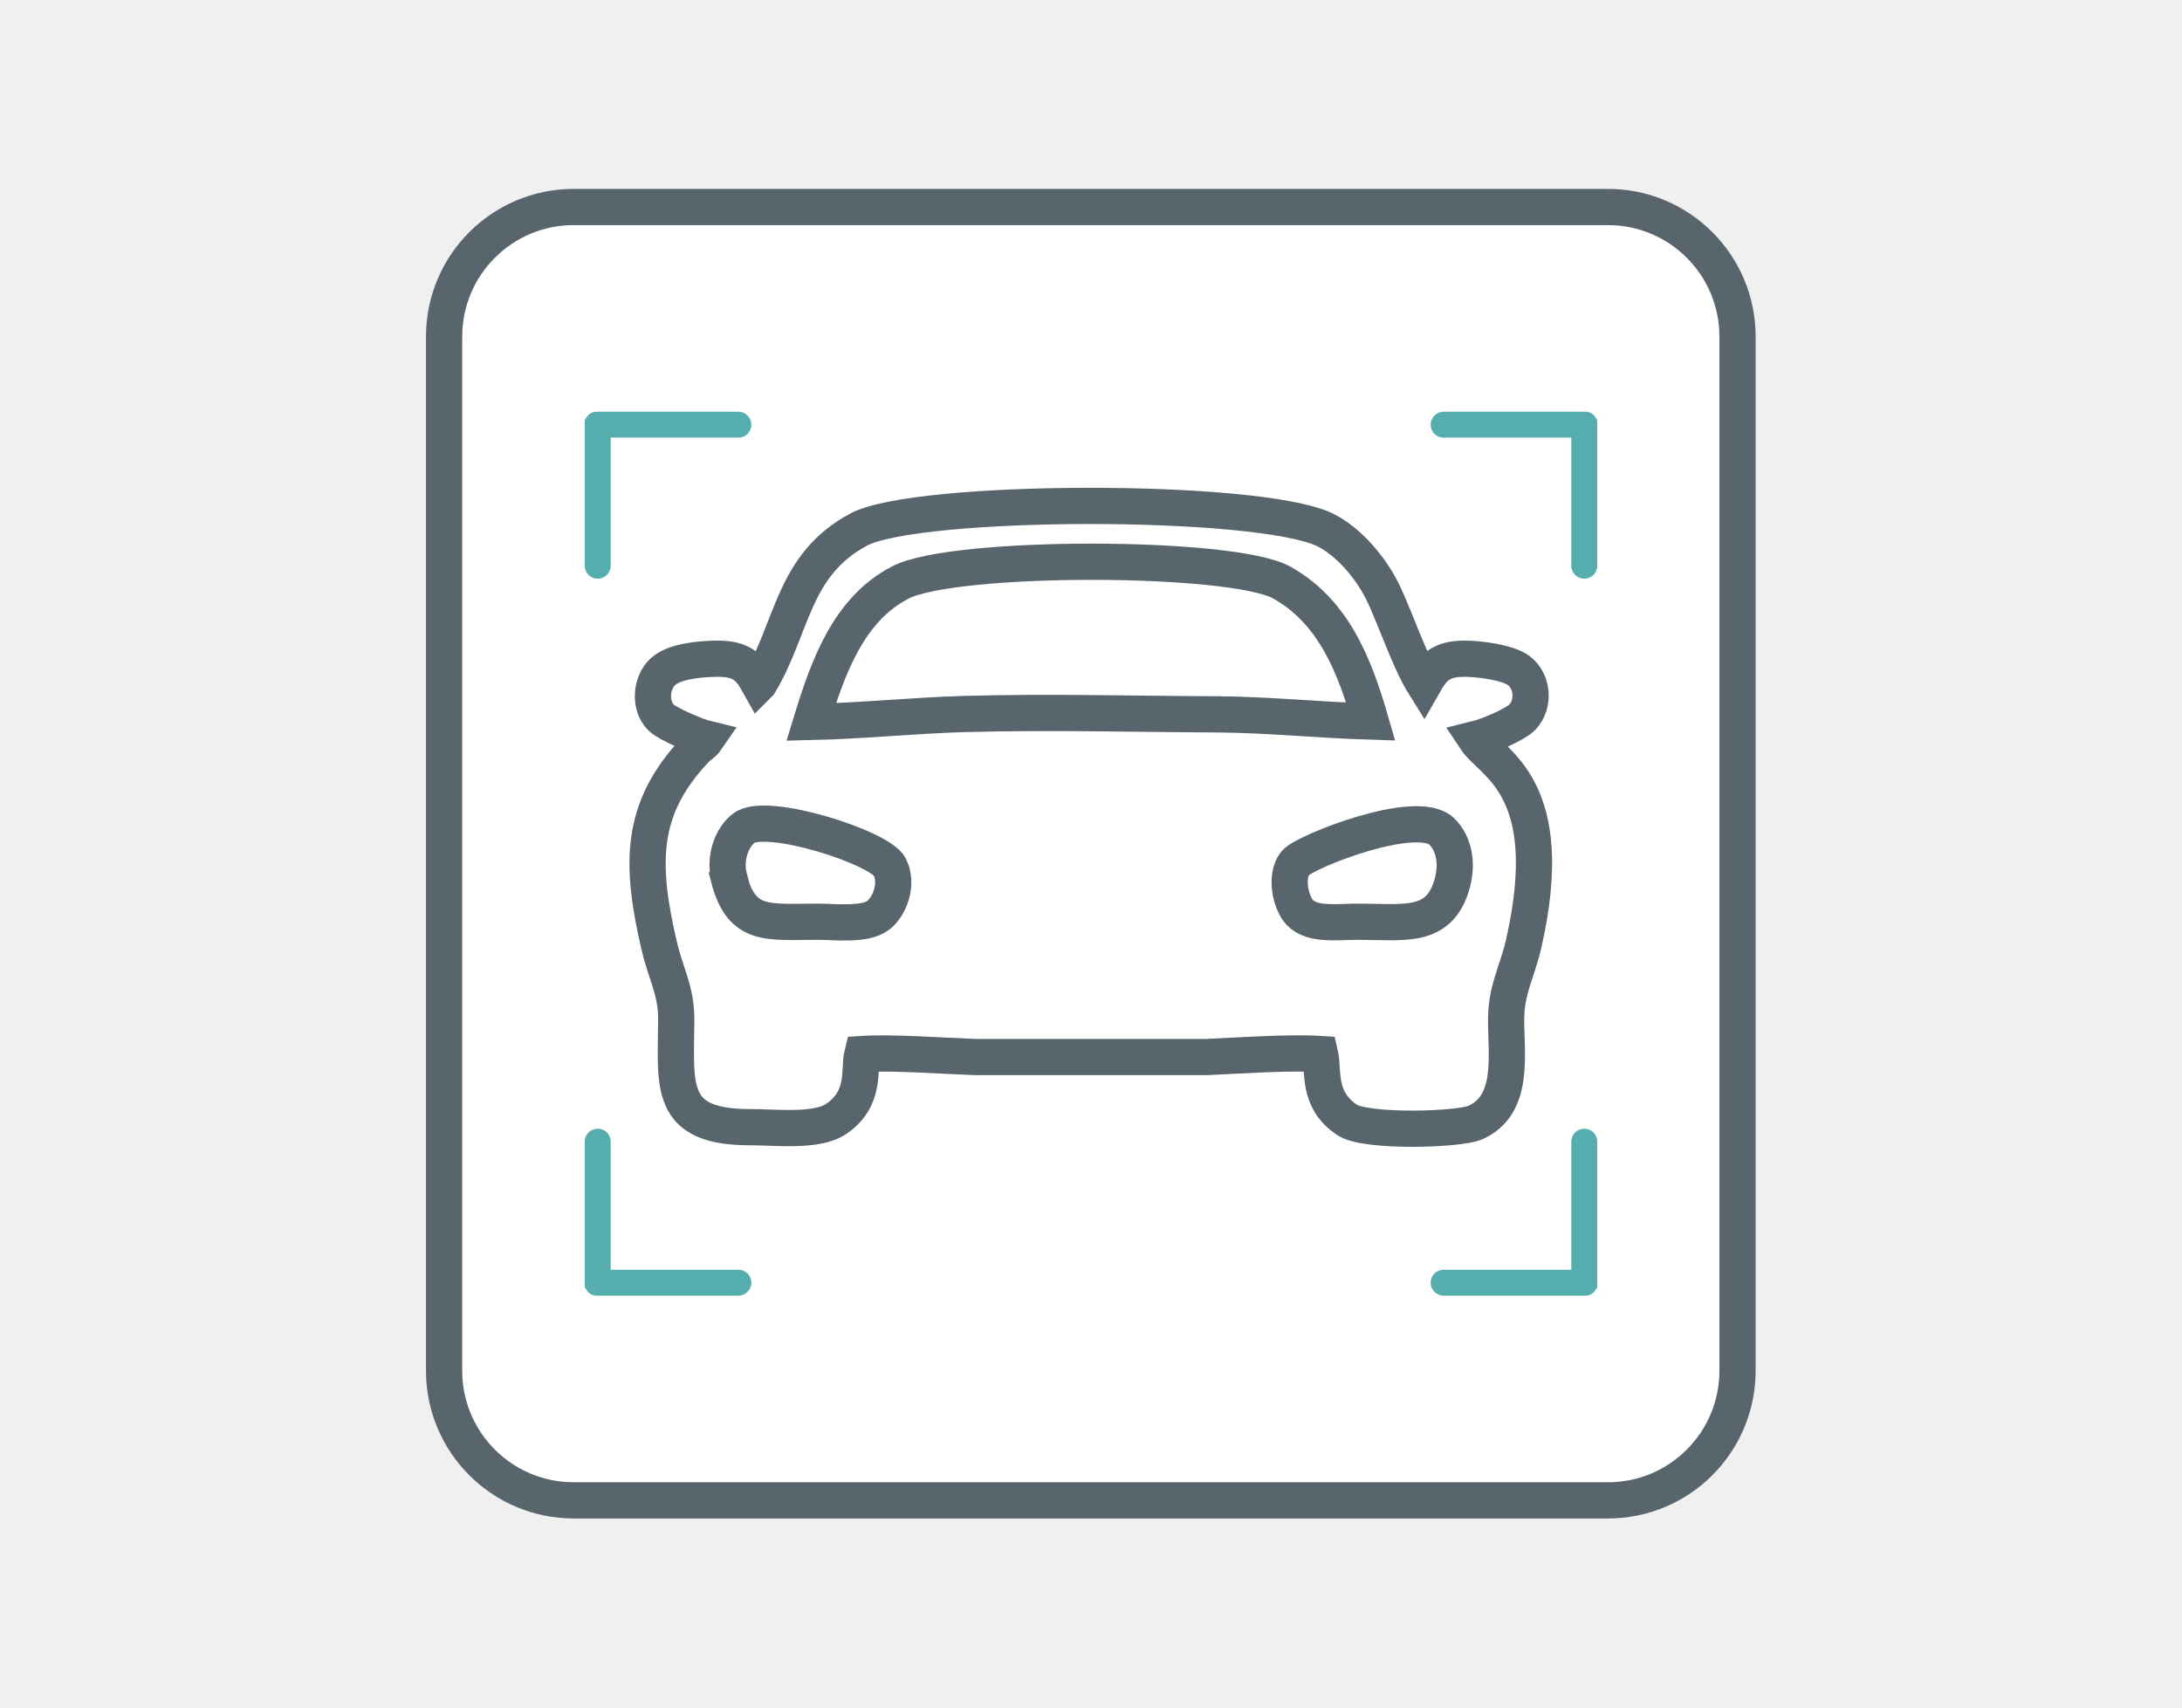
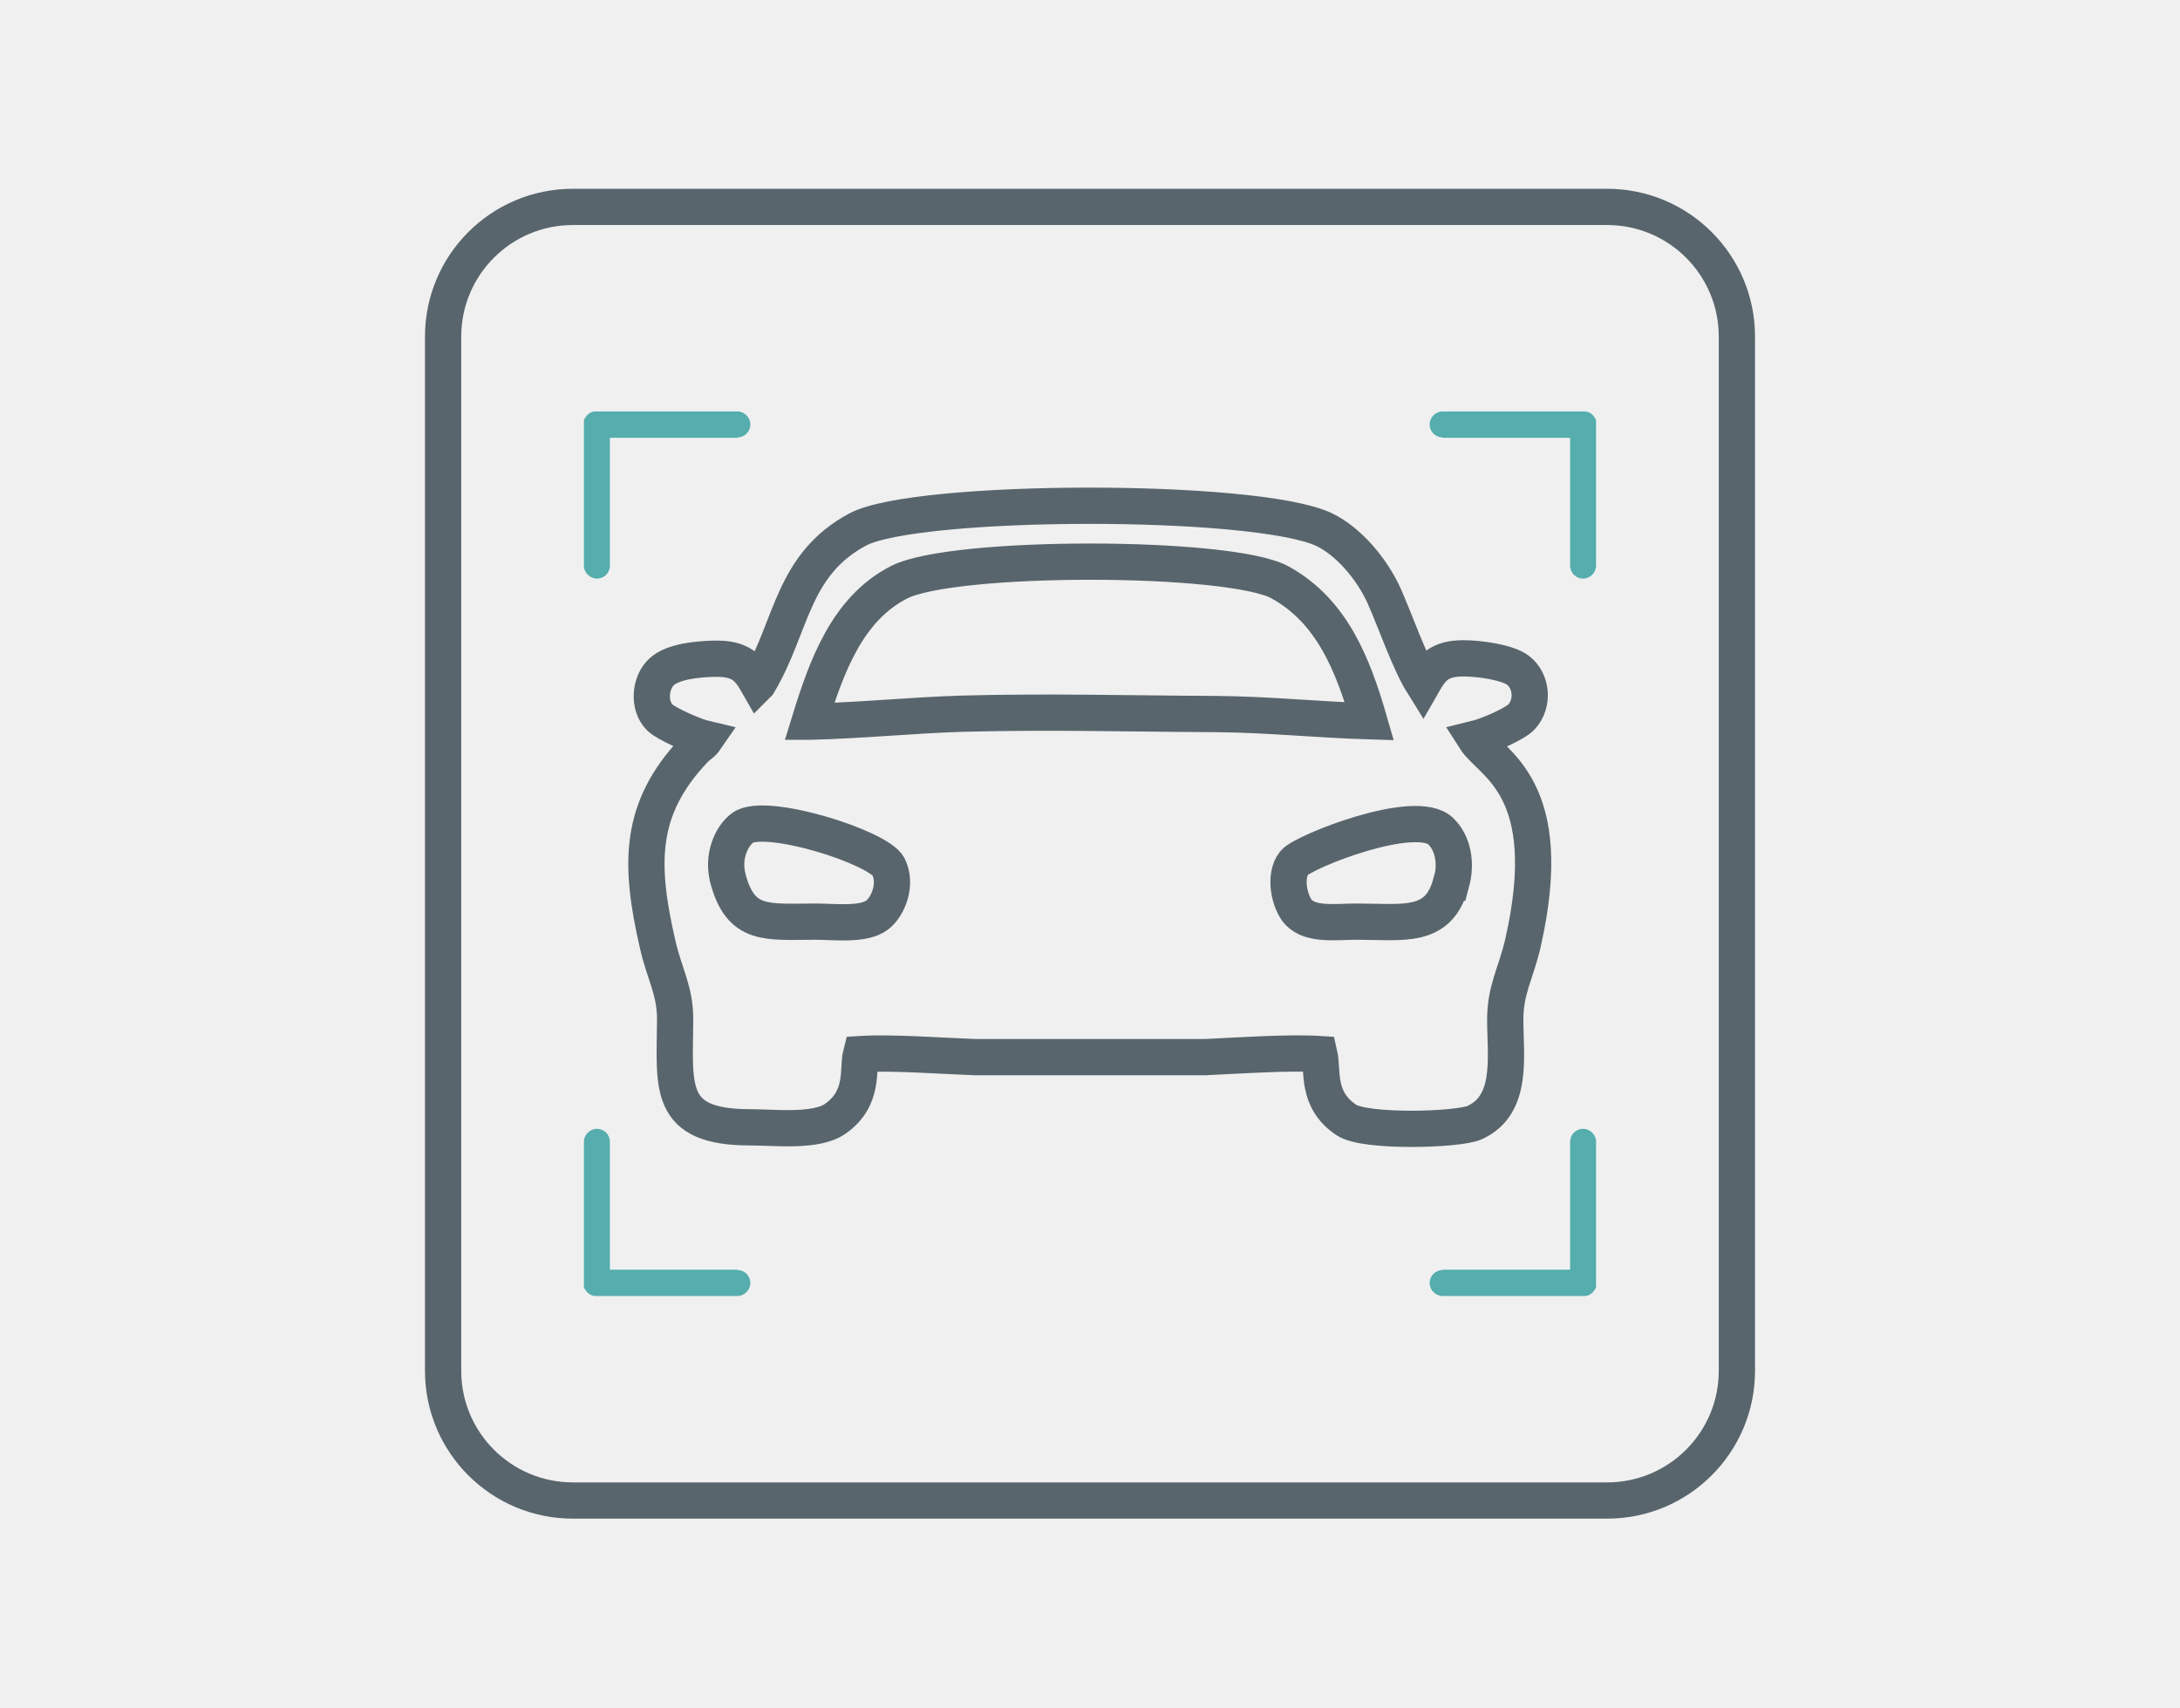
- <svg xmlns="http://www.w3.org/2000/svg" xml:space="preserve" width="60.063mm" height="47mm" version="1.1" style="shape-rendering:geometricPrecision; text-rendering:geometricPrecision; image-rendering:optimizeQuality; fill-rule:evenodd; clip-rule:evenodd" viewBox="0 0 57.24 44.79">
+ <svg xmlns="http://www.w3.org/2000/svg" xml:space="preserve" width="60mm" height="47mm" version="1.1" style="shape-rendering:geometricPrecision; text-rendering:geometricPrecision; image-rendering:optimizeQuality; fill-rule:evenodd; clip-rule:evenodd" viewBox="0 0 57.12 44.74">
  <defs>
    <style type="text/css">
   
    .str0 {stroke:#59656C;stroke-width:0.95;stroke-miterlimit:22.926}
-     .fil1 {fill:none}
-     .fil2 {fill:#55ADAD}
-     .fil0 {fill:white}
+     .fil0 {fill:none}
+     .fil1 {fill:#55ADAD}
   
  </style>
  </defs>
  <g id="Слой_x0020_1">
-     <g id="_1632686848">
-       <rect class="fil0 str0" x="11.65" y="5.43" width="33.93" height="33.93" rx="3.4" ry="3.4" />
+     <g id="_1610477072">
+       <rect class="fil0 str0" x="11.61" y="5.42" width="33.9" height="33.9" rx="3.4" ry="3.4" />
      <g>
-         <path class="fil1 str0" d="M19.91 17.94c-0.25,-0.45 -0.46,-0.67 -1.13,-0.66 -0.46,0.01 -1.09,0.07 -1.39,0.34 -0.31,0.28 -0.37,0.9 -0.04,1.21 0.17,0.16 0.9,0.48 1.19,0.55 -0.11,0.16 -0.14,0.12 -0.32,0.31 -1.43,1.53 -1.43,2.96 -0.93,5.11 0.17,0.74 0.45,1.17 0.45,1.94 -0.01,1.76 -0.23,2.84 1.97,2.83 0.66,-0 1.72,0.13 2.23,-0.22 0.79,-0.54 0.58,-1.31 0.68,-1.7 0.79,-0.05 2.13,0.05 2.97,0.08l6.07 0c0.84,-0.04 2.17,-0.13 2.97,-0.08 0.1,0.43 -0.09,1.2 0.71,1.73 0.5,0.33 2.92,0.26 3.36,0.07 1.03,-0.46 0.81,-1.74 0.81,-2.7 -0,-0.79 0.28,-1.22 0.46,-1.99 0.94,-4.13 -0.83,-4.72 -1.26,-5.37 0.33,-0.08 1.05,-0.39 1.23,-0.58 0.32,-0.35 0.27,-0.94 -0.1,-1.22 -0.28,-0.21 -1.02,-0.31 -1.42,-0.31 -0.64,0 -0.83,0.24 -1.07,0.66 -0.35,-0.56 -0.71,-1.61 -1.02,-2.29 -0.33,-0.73 -0.95,-1.45 -1.59,-1.76 -1.82,-0.84 -10.68,-0.81 -12.21,0 -1.74,0.93 -1.72,2.55 -2.61,4.04zm18.19 5.22c0.14,-0.52 0.04,-1.03 -0.27,-1.34 -0.64,-0.66 -3.62,0.53 -3.85,0.82 -0.28,0.35 -0.12,1.05 0.12,1.3 0.33,0.34 0.97,0.24 1.52,0.24 1.23,-0 2.15,0.2 2.48,-1.02zm-18.98 -0.12c0.34,1.29 1.02,1.14 2.32,1.14 0.48,0 1.25,0.1 1.6,-0.17 0.29,-0.22 0.53,-0.81 0.3,-1.27 -0.26,-0.51 -3.23,-1.46 -3.82,-1.02 -0.31,0.23 -0.53,0.77 -0.39,1.31zm2.16 -4.1c1.34,-0.03 2.67,-0.17 4.03,-0.21 2.3,-0.06 4.34,-0 6.63,0.01 1.35,0.01 2.68,0.15 4.02,0.19 -0.43,-1.49 -0.98,-2.89 -2.34,-3.65 -1.3,-0.72 -8.6,-0.73 -10,-0 -1.36,0.7 -1.9,2.22 -2.34,3.66z" />
+         <path class="fil0 str0" d="M19.86 17.92c-0.25,-0.44 -0.46,-0.67 -1.13,-0.66 -0.46,0.01 -1.09,0.07 -1.39,0.34 -0.31,0.28 -0.37,0.9 -0.04,1.21 0.17,0.16 0.89,0.48 1.19,0.55 -0.11,0.16 -0.14,0.12 -0.32,0.31 -1.43,1.53 -1.43,2.96 -0.93,5.11 0.17,0.74 0.45,1.17 0.45,1.93 -0.01,1.76 -0.23,2.83 1.96,2.83 0.66,-0 1.72,0.13 2.23,-0.22 0.78,-0.54 0.58,-1.31 0.68,-1.7 0.79,-0.05 2.13,0.05 2.97,0.08l6.07 0c0.84,-0.04 2.17,-0.13 2.97,-0.08 0.1,0.43 -0.09,1.2 0.71,1.73 0.5,0.33 2.91,0.26 3.35,0.07 1.03,-0.46 0.81,-1.74 0.81,-2.7 -0,-0.79 0.28,-1.22 0.46,-1.99 0.94,-4.12 -0.83,-4.71 -1.25,-5.37 0.33,-0.08 1.05,-0.39 1.22,-0.58 0.32,-0.35 0.27,-0.94 -0.1,-1.22 -0.28,-0.21 -1.02,-0.31 -1.42,-0.31 -0.64,0 -0.83,0.24 -1.07,0.66 -0.35,-0.56 -0.71,-1.61 -1.01,-2.29 -0.33,-0.73 -0.95,-1.45 -1.59,-1.75 -1.82,-0.84 -10.66,-0.81 -12.2,0 -1.74,0.93 -1.72,2.55 -2.61,4.04zm18.17 5.21c0.14,-0.52 0.04,-1.03 -0.27,-1.34 -0.64,-0.66 -3.62,0.53 -3.85,0.82 -0.28,0.35 -0.12,1.05 0.12,1.3 0.33,0.34 0.97,0.24 1.52,0.24 1.23,-0 2.15,0.2 2.47,-1.02zm-18.96 -0.12c0.34,1.28 1.02,1.14 2.31,1.14 0.48,0 1.24,0.1 1.6,-0.17 0.29,-0.22 0.53,-0.81 0.3,-1.27 -0.26,-0.51 -3.23,-1.45 -3.82,-1.02 -0.31,0.23 -0.53,0.77 -0.39,1.31zm2.15 -4.1c1.33,-0.03 2.67,-0.17 4.02,-0.21 2.3,-0.06 4.34,-0 6.62,0.01 1.35,0.01 2.68,0.15 4.02,0.19 -0.43,-1.49 -0.98,-2.89 -2.34,-3.64 -1.3,-0.72 -8.59,-0.73 -9.99,-0 -1.36,0.7 -1.9,2.22 -2.34,3.65z" />
        <g>
-           <path class="fil2" d="M37.86 33.31l3.36 0 0 -3.36c0,-0.19 0.15,-0.34 0.34,-0.34l0 0c0.19,0 0.34,0.15 0.34,0.34l0 3.69 0 0 -0 0.01 -0 0.01 -0 0.01 -0 0.01 -0 0.01 -0 0.01 -0 0.01 -0 0.01 -0 0.01c-0,0.01 -0,0.01 -0,0.02l-0 0.01c-0,0.01 -0.01,0.02 -0.01,0.02l-0 0.01c-0,0.01 -0,0.01 -0.01,0.01 -0,0.01 -0.01,0.02 -0.02,0.03 -0.05,0.09 -0.14,0.15 -0.25,0.16l-0.01 0c-0.01,0 -0.01,0 -0.02,0l-0.01 0 -0.01 0 -3.69 0c-0.18,0 -0.34,-0.15 -0.34,-0.34l0 0c0,-0.19 0.15,-0.34 0.34,-0.34z" />
-           <path class="fil2" d="M37.86 11.48l3.36 0 0 3.36c0,0.19 0.15,0.34 0.34,0.34l0 0c0.19,0 0.34,-0.15 0.34,-0.34l0 -3.69 0 0 -0 -0.01 -0 -0.01 -0 -0.01 -0 -0.01 -0 -0.01 -0 -0.01 -0 -0.01 -0 -0.01 -0 -0.01c-0,-0.01 -0,-0.01 -0,-0.02l-0 -0.01c-0,-0.01 -0.01,-0.02 -0.01,-0.02l-0 -0.01c-0,-0.01 -0,-0.01 -0.01,-0.01 -0,-0.01 -0.01,-0.02 -0.02,-0.03 -0.05,-0.09 -0.14,-0.15 -0.25,-0.16l-0.01 -0c-0.01,-0 -0.01,-0 -0.02,-0l-0.01 -0 -0.01 -0 -3.69 0c-0.18,0 -0.34,0.15 -0.34,0.34l0 0c0,0.19 0.15,0.34 0.34,0.34z" />
-           <path class="fil2" d="M19.38 33.31l-3.36 0 0 -3.36c0,-0.19 -0.15,-0.34 -0.34,-0.34l0 0c-0.19,0 -0.34,0.15 -0.34,0.34l0 3.69 0 0 0 0.01 0 0.01 0 0.01 0 0.01 0 0.01 0 0.01 0 0.01 0 0.01 0 0.01c0,0.01 0,0.01 0,0.02l0 0.01c0,0.01 0.01,0.02 0.01,0.02l0 0.01c0,0.01 0,0.01 0.01,0.01 0,0.01 0.01,0.02 0.02,0.03 0.05,0.09 0.14,0.15 0.25,0.16l0.01 0c0.01,0 0.01,0 0.02,0l0.01 0 0.01 0 3.69 0c0.18,0 0.34,-0.15 0.34,-0.34l0 0c0,-0.19 -0.15,-0.34 -0.34,-0.34z" />
-           <path class="fil2" d="M19.38 11.48l-3.36 0 0 3.36c0,0.19 -0.15,0.34 -0.34,0.34l0 0c-0.19,0 -0.34,-0.15 -0.34,-0.34l0 -3.69 0 0 0 -0.01 0 -0.01 0 -0.01 0 -0.01 0 -0.01 0 -0.01 0 -0.01 0 -0.01 0 -0.01c0,-0.01 0,-0.01 0,-0.02l0 -0.01c0,-0.01 0.01,-0.02 0.01,-0.02l0 -0.01c0,-0.01 0,-0.01 0.01,-0.01 0,-0.01 0.01,-0.02 0.02,-0.03 0.05,-0.09 0.14,-0.15 0.25,-0.16l0.01 -0c0.01,-0 0.01,-0 0.02,-0l0.01 -0 0.01 -0 3.69 0c0.18,0 0.34,0.15 0.34,0.34l0 0c0,0.19 -0.15,0.34 -0.34,0.34z" />
+           <path class="fil1" d="M37.79 33.27l3.35 0 0 -3.35c0,-0.19 0.15,-0.34 0.34,-0.34l0 0c0.18,0 0.34,0.15 0.34,0.34l0 3.69 0 0 -0 0.01 -0 0.01 -0 0.01 -0 0.01 -0 0.01 -0 0.01 -0 0.01 -0 0.01 -0 0.01c-0,0.01 -0,0.01 -0,0.02l-0 0.01c-0,0.01 -0.01,0.02 -0.01,0.02l-0 0.01c-0,0.01 -0,0.01 -0.01,0.01 -0,0.01 -0.01,0.02 -0.02,0.03 -0.05,0.09 -0.14,0.15 -0.24,0.16l-0.01 0c-0.01,0 -0.01,0 -0.02,0l-0.01 0 -0.01 0 -3.69 0c-0.18,0 -0.34,-0.15 -0.34,-0.34l0 0c0,-0.19 0.15,-0.34 0.34,-0.34z" />
+           <path class="fil1" d="M37.79 11.47l3.35 0 0 3.35c0,0.19 0.15,0.34 0.34,0.34l0 0c0.18,0 0.34,-0.15 0.34,-0.34l0 -3.69 0 0 -0 -0.01 -0 -0.01 -0 -0.01 -0 -0.01 -0 -0.01 -0 -0.01 -0 -0.01 -0 -0.01 -0 -0.01c-0,-0.01 -0,-0.01 -0,-0.02l-0 -0.01c-0,-0.01 -0.01,-0.02 -0.01,-0.02l-0 -0.01c-0,-0.01 -0,-0.01 -0.01,-0.01 -0,-0.01 -0.01,-0.02 -0.02,-0.03 -0.05,-0.09 -0.14,-0.15 -0.24,-0.16l-0.01 -0c-0.01,-0 -0.01,-0 -0.02,-0l-0.01 -0 -0.01 -0 -3.69 0c-0.18,0 -0.34,0.15 -0.34,0.34l0 0c0,0.19 0.15,0.34 0.34,0.34z" />
+           <path class="fil1" d="M19.33 33.27l-3.35 0 0 -3.35c0,-0.19 -0.15,-0.34 -0.34,-0.34l0 0c-0.18,0 -0.34,0.15 -0.34,0.34l0 3.69 0 0 0 0.01 0 0.01 0 0.01 0 0.01 0 0.01 0 0.01 0 0.01 0 0.01 0 0.01c0,0.01 0,0.01 0,0.02l0 0.01c0,0.01 0.01,0.02 0.01,0.02l0 0.01c0,0.01 0,0.01 0.01,0.01 0,0.01 0.01,0.02 0.02,0.03 0.05,0.09 0.14,0.15 0.24,0.16l0.01 0c0.01,0 0.01,0 0.02,0l0.01 0 0.01 0 3.69 0c0.18,0 0.34,-0.15 0.34,-0.34l0 0c0,-0.19 -0.15,-0.34 -0.34,-0.34z" />
+           <path class="fil1" d="M19.33 11.47l-3.35 0 0 3.35c0,0.19 -0.15,0.34 -0.34,0.34l0 0c-0.18,0 -0.34,-0.15 -0.34,-0.34l0 -3.69 0 0 0 -0.01 0 -0.01 0 -0.01 0 -0.01 0 -0.01 0 -0.01 0 -0.01 0 -0.01 0 -0.01c0,-0.01 0,-0.01 0,-0.02l0 -0.01c0,-0.01 0.01,-0.02 0.01,-0.02l0 -0.01c0,-0.01 0,-0.01 0.01,-0.01 0,-0.01 0.01,-0.02 0.02,-0.03 0.05,-0.09 0.14,-0.15 0.24,-0.16l0.01 -0c0.01,-0 0.01,-0 0.02,-0l0.01 -0 0.01 -0 3.69 0c0.18,0 0.34,0.15 0.34,0.34l0 0c0,0.19 -0.15,0.34 -0.34,0.34z" />
        </g>
      </g>
    </g>
-     <rect class="fil1" width="57.24" height="44.79" />
+     <rect class="fil0" x="-0" width="57.12" height="44.74" />
  </g>
</svg>
